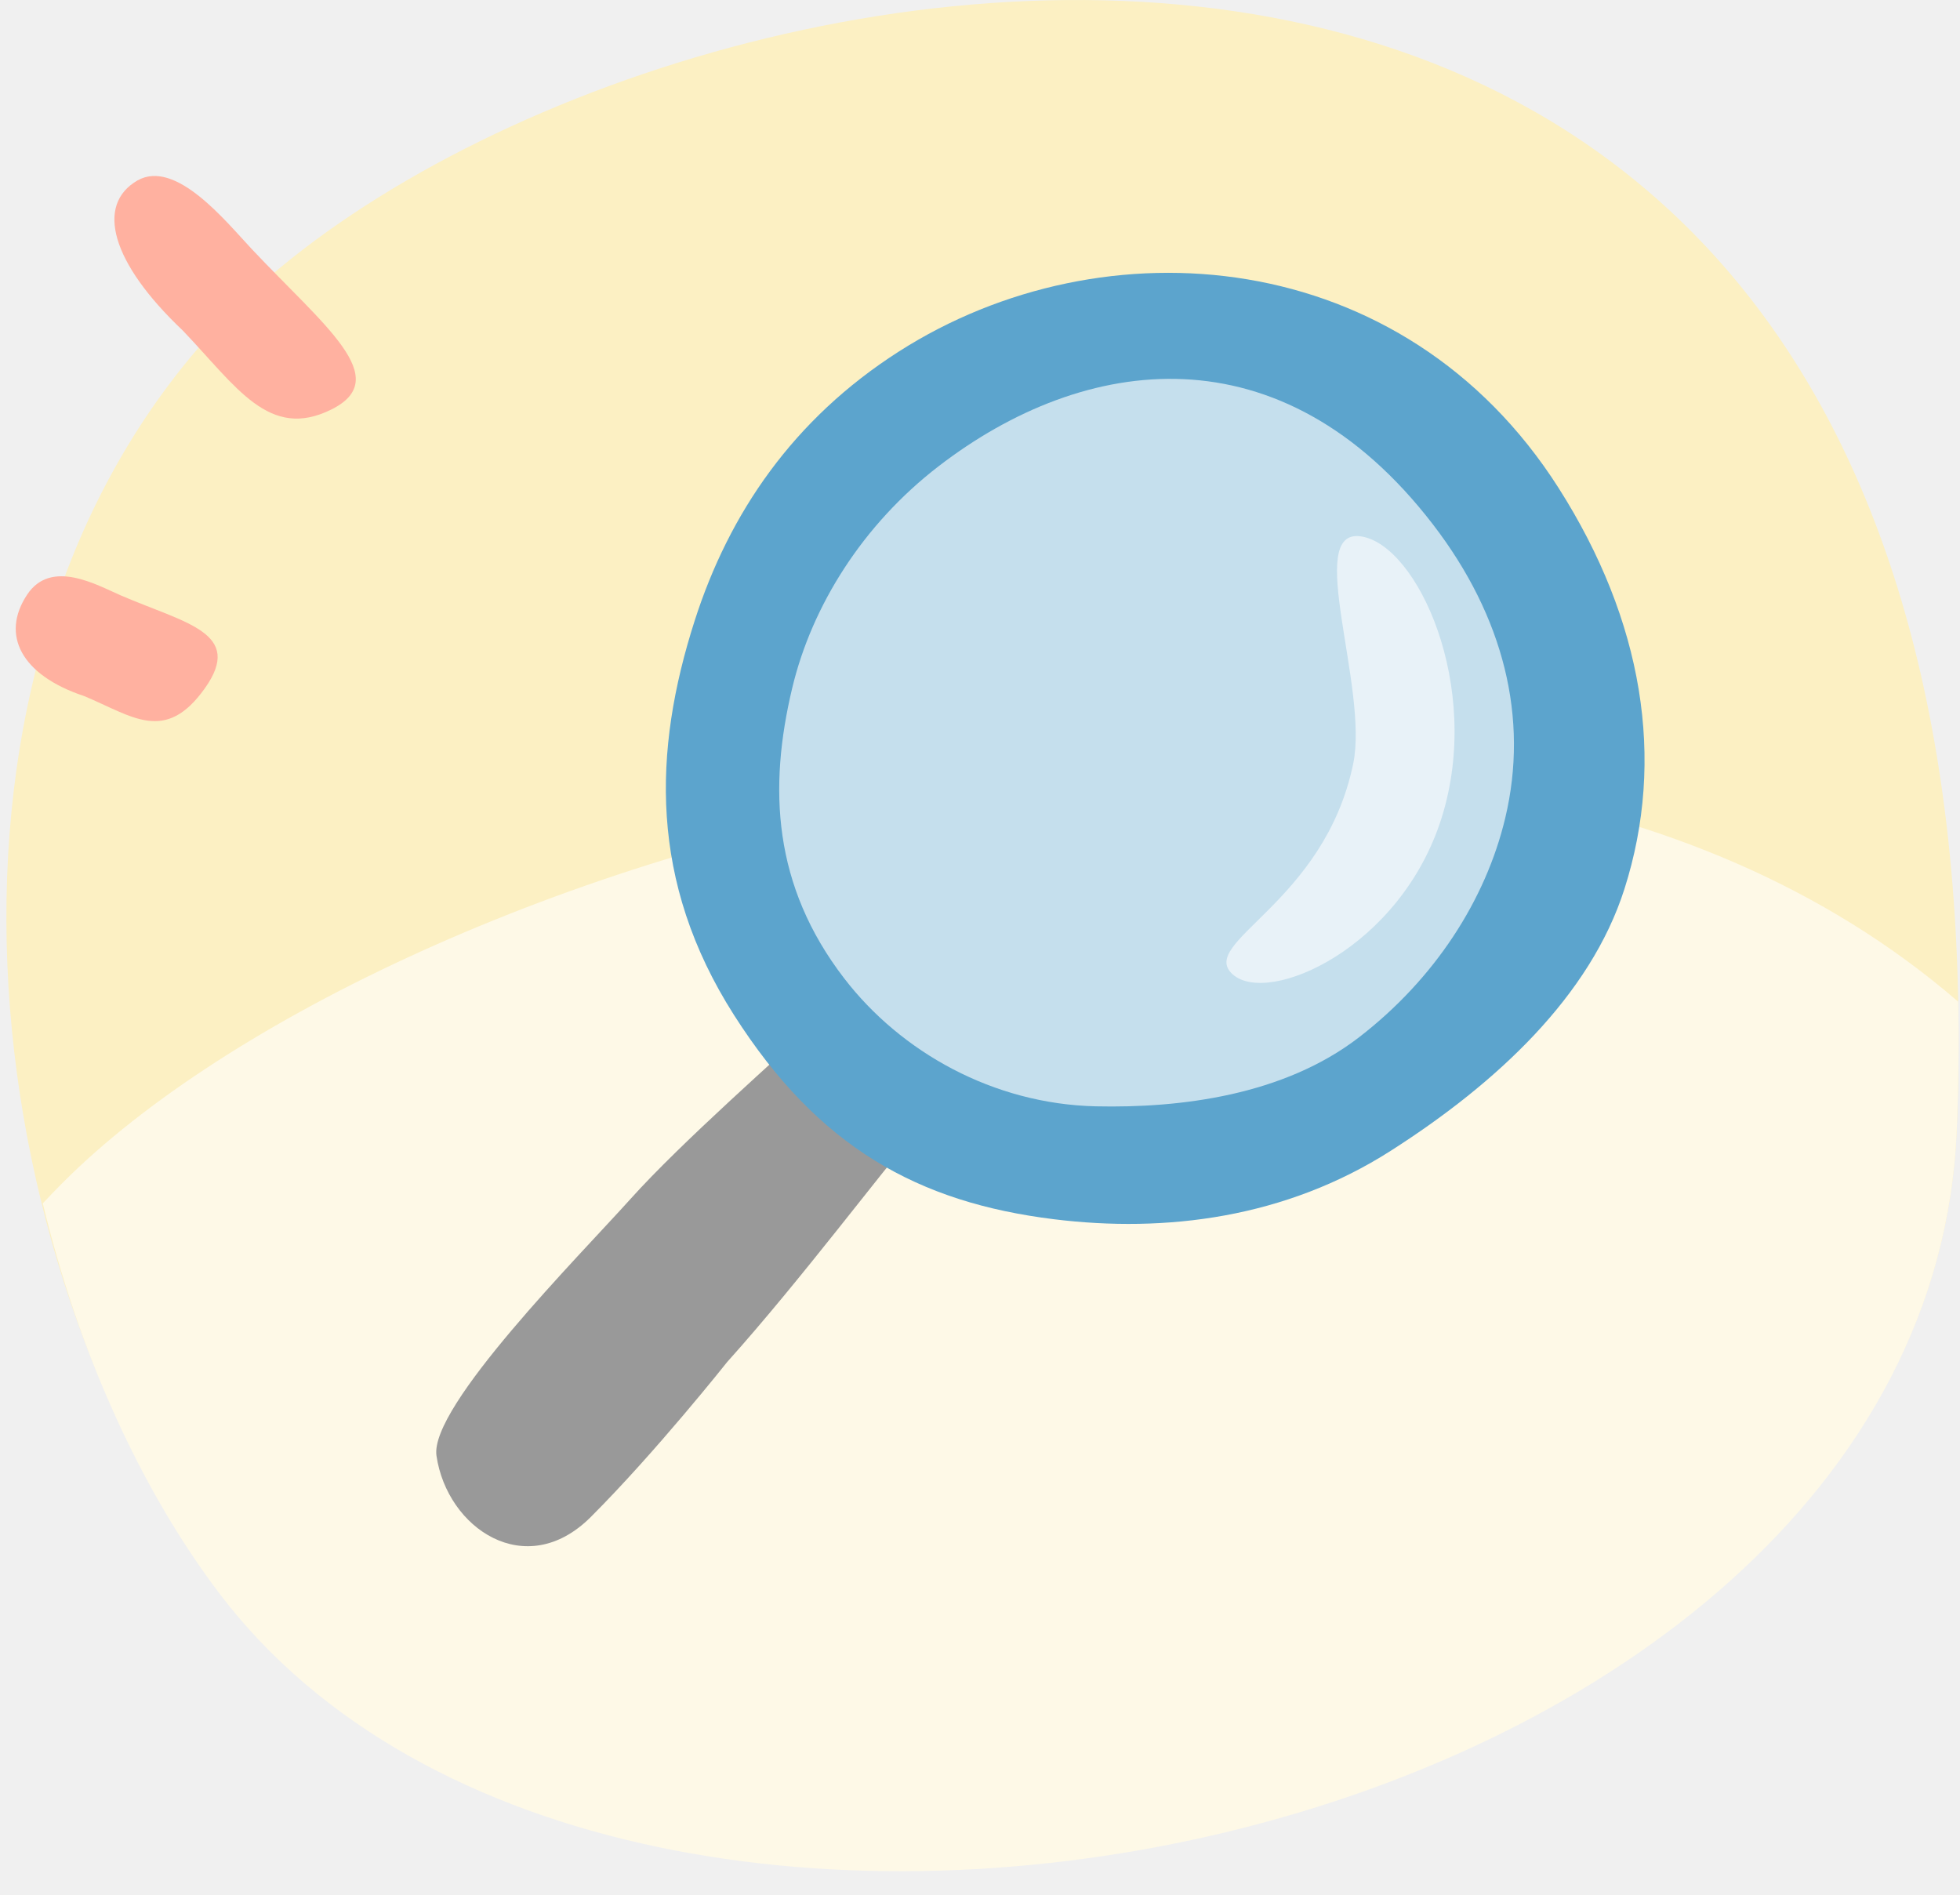
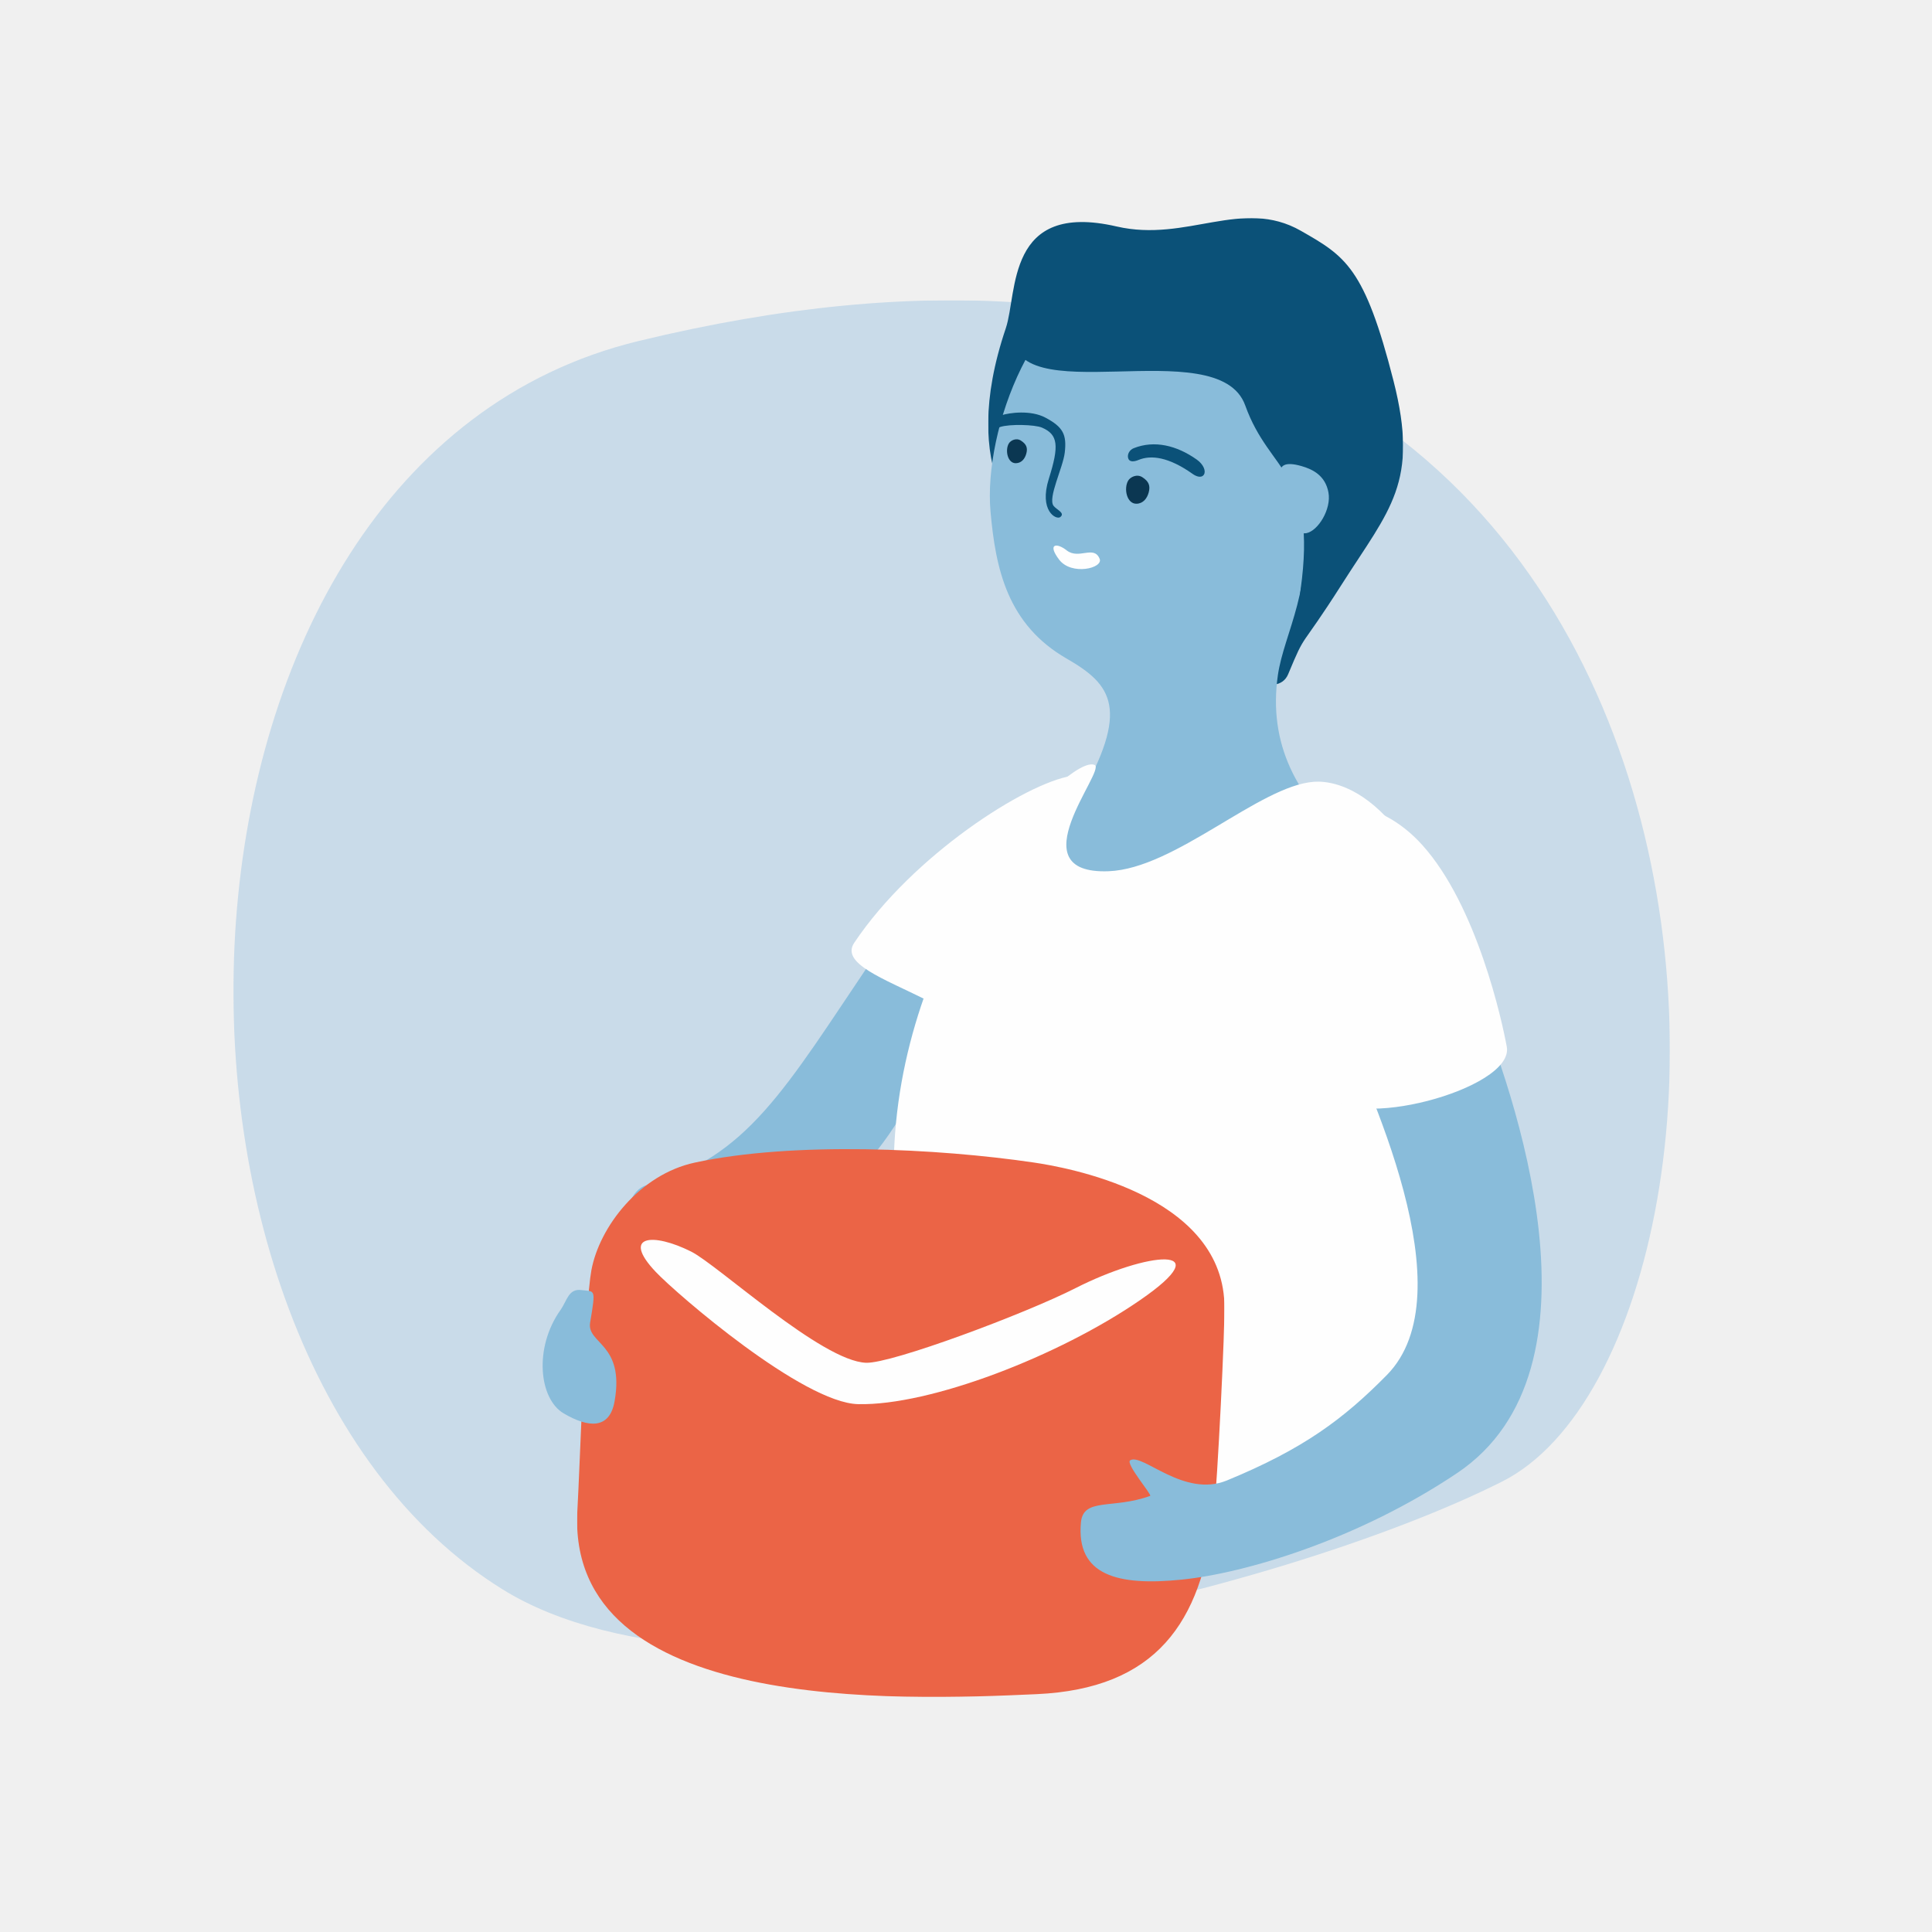
- <svg xmlns="http://www.w3.org/2000/svg" width="120" height="116" viewBox="0 0 120 116" fill="none">
-   <path d="M13.448 19.849C-6.343 40.902 -1.328 77.73 13.176 96.85C37.907 129.388 118.073 113.326 119.803 69.095C123.414 -22.22 36.841 -5.11 13.448 19.849Z" fill="#FCF0C3" />
-   <path d="M119.892 61.328C87.156 33.054 23.856 52.315 3.821 72.427C3.411 72.838 3.011 73.254 2.62 73.674C4.822 82.823 8.625 91.218 13.448 97.576C38.179 130.113 118.073 113.327 119.803 69.095C119.909 66.414 119.938 63.826 119.892 61.328Z" fill="#FEF9E7" />
-   <path fill-rule="evenodd" clip-rule="evenodd" d="M44.52 83.386C49.075 78.313 54.127 71.526 55.905 69.545C57.684 67.563 59.553 63.875 57.395 61.139C55.238 58.404 52.915 59.82 50.361 62.204C47.807 64.589 41.735 69.913 38.604 73.401C35.474 76.888 26.285 86.119 26.723 89.124C27.37 93.565 32.187 96.85 36.165 92.879C40.141 88.91 44.52 83.386 44.52 83.386Z" fill="#999999" />
-   <path fill-rule="evenodd" clip-rule="evenodd" d="M95.42 29.869C85.933 14.977 67.581 13.501 55.033 21.52C48.559 25.657 44.64 31.429 42.535 37.989C39.971 45.977 39.738 53.979 44.933 62.133C50.104 70.252 56.224 73.62 64.531 74.645C71.356 75.487 78.689 74.582 85.157 70.448C91.646 66.302 97.364 60.971 99.454 54.429C101.991 46.487 100.596 37.994 95.42 29.869Z" fill="#5CA4CD" />
-   <path fill-rule="evenodd" clip-rule="evenodd" d="M92.159 50.075C93.61 43.977 92.079 37.763 87.732 32.107C78.452 20.031 66.412 21.649 57.452 28.555C52.83 32.117 49.713 37.073 48.506 42.111C47.038 48.245 47.319 54.216 51.682 59.893C55.151 64.406 60.81 67.592 67.103 67.732C72.273 67.846 78.587 67.065 83.206 63.505C87.839 59.934 90.963 55.099 92.159 50.075Z" fill="#C5DFED" />
-   <path fill-rule="evenodd" clip-rule="evenodd" d="M83.304 32.836C79.841 32.353 83.809 42.11 82.85 46.753C81.079 55.319 73.309 57.69 75.463 59.645C77.631 61.61 85.77 58.055 88.273 50.036C90.775 42.017 86.768 33.318 83.304 32.836Z" fill="#E8F2F8" />
-   <path d="M5.152 42.615C1.299 41.335 0.028 38.873 1.658 36.411C3.125 34.183 5.957 35.831 7.394 36.451C11.356 38.16 14.968 38.731 12.538 42.145C10.108 45.558 8.099 43.841 5.152 42.615Z" fill="#FFB1A0" />
-   <path d="M11.187 20.232C6.796 16.075 5.843 12.535 8.418 11.047C10.759 9.724 13.819 13.548 15.418 15.252C19.845 19.958 24.127 23.152 20.298 25.065C16.469 26.977 14.488 23.683 11.187 20.232Z" fill="#FFB1A0" />
+ <svg xmlns="http://www.w3.org/2000/svg" width="240" height="240" viewBox="0 0 240 240" fill="none">
+   <mask id="mask0_905_3367" style="mask-type:luminance" maskUnits="userSpaceOnUse" x="29" y="37" width="179" height="168">
+     <path fill-rule="evenodd" clip-rule="evenodd" d="M29 37.304H207.436V204.897H29V37.304Z" fill="white" />
+   </mask>
+   <g mask="url(#mask0_905_3367)">
+     <path fill-rule="evenodd" clip-rule="evenodd" d="M186.594 184.047C159.434 197.729 90.798 215.051 62.419 197.43C14.231 167.51 16.715 57.57 79.274 42.375C223.807 7.266 223.82 165.294 186.594 184.047Z" fill="#C9DBE9" />
+   </g>
+   <path fill-rule="evenodd" clip-rule="evenodd" d="M84.41 156.916C107.942 150.863 110.956 140.295 117.754 127.917C125.871 113.142 115.203 109.063 108.418 119.116C97.494 135.303 92.86 143.849 80.281 147.246C76.539 148.257 76.271 159.009 84.41 156.916Z" fill="#89BCDA" />
+   <path fill-rule="evenodd" clip-rule="evenodd" d="M114.918 124.136C109.702 121.549 104.411 119.664 106.108 117.127C113.373 106.258 127.44 97.256 133.131 96.383C133.131 96.383 119.818 126.566 114.918 124.136Z" fill="#FEFEFE" />
+   <mask id="mask1_905_3367" style="mask-type:luminance" maskUnits="userSpaceOnUse" x="122" y="27" width="53" height="59">
+     <path fill-rule="evenodd" clip-rule="evenodd" d="M122.757 27.094H174.299V85.084H122.757V27.094Z" fill="white" />
+   </mask>
+   <g mask="url(#mask1_905_3367)">
+     <path fill-rule="evenodd" clip-rule="evenodd" d="M124.942 40.783C126.43 36.38 124.948 24.956 138.708 28.133C147.456 30.151 154.294 24.495 161.607 28.675C167.118 31.827 169.521 33.202 173.111 47.324C176.321 59.962 172.642 63.221 166.704 72.553C161.249 81.122 162.325 78.221 160.023 83.745C157.396 90.043 136.801 72.262 131.166 68.934C126.798 66.356 118.918 58.612 124.942 40.783Z" fill="#0B5178" />
+   </g>
+   <path fill-rule="evenodd" clip-rule="evenodd" d="M132.505 81.814C125.131 77.566 123.682 70.656 123.048 63.574C122.123 53.215 128.792 35.963 139.215 34.477C154.854 32.249 160.392 52.47 161.857 62.766C163.326 73.061 159.511 78.556 158.743 83.866C157.518 92.338 161.039 99.136 167.747 104.687C176.464 111.897 143.987 121.613 135.163 117.674C126.336 113.737 131.63 103.356 133.901 99.438C140.519 88.024 138.087 85.029 132.505 81.814Z" fill="#89BCDA" />
+   <path fill-rule="evenodd" clip-rule="evenodd" d="M125.831 41.115C125.138 51.595 151.324 40.995 154.685 50.358C157.773 58.954 163.614 58.37 161.569 73.216C159.93 85.131 172.551 46.136 155.177 35.158C143.619 27.858 126.679 28.295 125.831 41.115Z" fill="#0B5178" />
+   <path fill-rule="evenodd" clip-rule="evenodd" d="M163.219 97.116C165.607 96.942 176.185 97.62 183.023 125.221C186.402 138.861 188.187 150.528 185.118 165.135C182.337 178.371 173.056 186.318 143.622 191.39C121.26 195.241 111.534 199.115 111.126 186.754C110.72 174.39 110.316 156.683 111.107 142.084C112.625 114.12 132.898 93.549 135.987 95.029C137.418 95.716 126.204 108.667 137.722 108.226C145.977 107.91 156.442 97.606 163.219 97.116Z" fill="#FEFEFE" />
+   <path fill-rule="evenodd" clip-rule="evenodd" d="M142.692 61.188C142.928 60.328 142.702 59.797 141.911 59.284C141.218 58.834 140.406 59.269 140.149 59.7C139.571 60.673 139.962 62.607 141.185 62.576C142.014 62.553 142.493 61.906 142.692 61.188Z" fill="#0B3752" />
+   <path fill-rule="evenodd" clip-rule="evenodd" d="M127.488 56.359C127.691 55.625 127.499 55.17 126.823 54.733C126.23 54.35 125.537 54.72 125.32 55.089C124.826 55.92 125.161 57.571 126.203 57.542C126.911 57.523 127.321 56.97 127.488 56.359Z" fill="#0B3752" />
+   <path fill-rule="evenodd" clip-rule="evenodd" d="M131.568 69.518C130.069 67.544 131.243 67.374 132.499 68.365C134.019 69.56 135.888 67.672 136.602 69.417C137.079 70.585 133.102 71.54 131.568 69.518Z" fill="#FEFEFE" />
+   <path fill-rule="evenodd" clip-rule="evenodd" d="M148.676 57.098C146.185 55.329 143.405 54.653 140.833 55.677C140.308 55.884 140 56.449 140.149 56.934C140.293 57.424 140.892 57.361 141.411 57.144C142.985 56.487 145.176 56.759 148.165 58.879C148.577 59.172 149.228 59.434 149.546 58.969C149.831 58.557 149.536 57.709 148.676 57.098Z" fill="#0B5178" />
+   <path fill-rule="evenodd" clip-rule="evenodd" d="M129.857 51.875C128.027 50.908 125.407 51.264 124.402 51.587C123.396 51.907 122.904 52.687 123.067 53.158C123.251 53.694 123.787 53.19 124.266 53.035C125.422 52.66 128.569 52.74 129.449 53.123C131.449 53.995 131.583 55.371 130.292 59.467C129.032 63.464 131.217 64.624 131.713 64.23C132.36 63.718 131.238 63.316 130.876 62.834C130.139 61.849 132.05 58.115 132.27 56.208C132.527 53.979 132.063 53.045 129.857 51.875Z" fill="#0B5178" />
+   <mask id="mask2_905_3367" style="mask-type:luminance" maskUnits="userSpaceOnUse" x="71" y="142" width="82" height="69">
+     <path fill-rule="evenodd" clip-rule="evenodd" d="M71.686 142.75H152.105V210.802H71.686V142.75Z" fill="white" />
+   </mask>
+   <g mask="url(#mask2_905_3367)">
+     <path fill-rule="evenodd" clip-rule="evenodd" d="M71.725 187.606C70.251 212.904 111.704 211.223 128.758 210.455C143.585 209.787 149.28 201.591 150.785 188.097C151.237 184.037 152.202 164.825 152.097 161.884C151.607 148.28 132.236 144.973 128.381 144.406C116.518 142.662 98.599 141.77 86.303 144.424C79.452 145.902 74.448 152.418 73.46 157.82C72.669 162.129 72.03 182.367 71.725 187.606Z" fill="#EB6446" />
+   </g>
+   <path fill-rule="evenodd" clip-rule="evenodd" d="M81.467 158.007C84.062 160.749 99.737 174.276 106.606 174.429C115.541 174.626 131.515 168.477 141.639 161.496C151.765 154.518 142.472 155.506 133.595 160.021C127.331 163.206 110.773 169.393 107.594 169.289C102.083 169.102 89.177 157.139 85.854 155.475C81.111 153.099 77.121 153.424 81.467 158.007Z" fill="#FEFEFE" />
+   <path fill-rule="evenodd" clip-rule="evenodd" d="M152.414 183.906C147.062 186.11 141.92 180.475 140.4 181.403C139.76 181.79 143.153 185.725 142.876 185.825C138.242 187.514 134.569 185.986 134.278 189.124C133.665 195.744 138.91 197.031 146.801 196.227C154.696 195.426 168.687 191.259 181.007 182.993C200.254 170.083 188.127 135.703 183.15 123.572C176.262 106.784 160.973 114.568 165.571 124.991C170.079 135.212 182.259 160.69 172.269 170.822C166.866 176.3 161.891 180.002 152.414 183.906Z" fill="#89BCDA" />
+   <path fill-rule="evenodd" clip-rule="evenodd" d="M165.261 135.72C167.253 140.743 188.142 135.362 187.179 130.043C186.603 126.868 183.485 112.506 176.663 104.95C171.332 99.044 162.862 97.302 159 107.238C157.115 112.081 164.139 132.894 165.261 135.72Z" fill="#FEFEFE" />
+   <path fill-rule="evenodd" clip-rule="evenodd" d="M69.624 162.736C66.294 167.433 66.962 173.767 70.011 175.569C73.061 177.371 75.715 177.605 76.343 174.089C77.634 166.847 72.856 166.966 73.31 164.281C74.047 159.942 73.888 160.478 72.247 160.258C70.606 160.041 70.451 161.571 69.624 162.736Z" fill="#89BCDA" />
+   <path fill-rule="evenodd" clip-rule="evenodd" d="M165.023 61.162C165.415 63.239 163.734 65.96 162.277 66.232C160.825 66.508 160.151 64.231 159.757 62.154C159.368 60.078 157.497 56.7 161.681 57.899C163.104 58.307 164.632 59.086 165.023 61.162Z" fill="#89BCDA" />
</svg>
